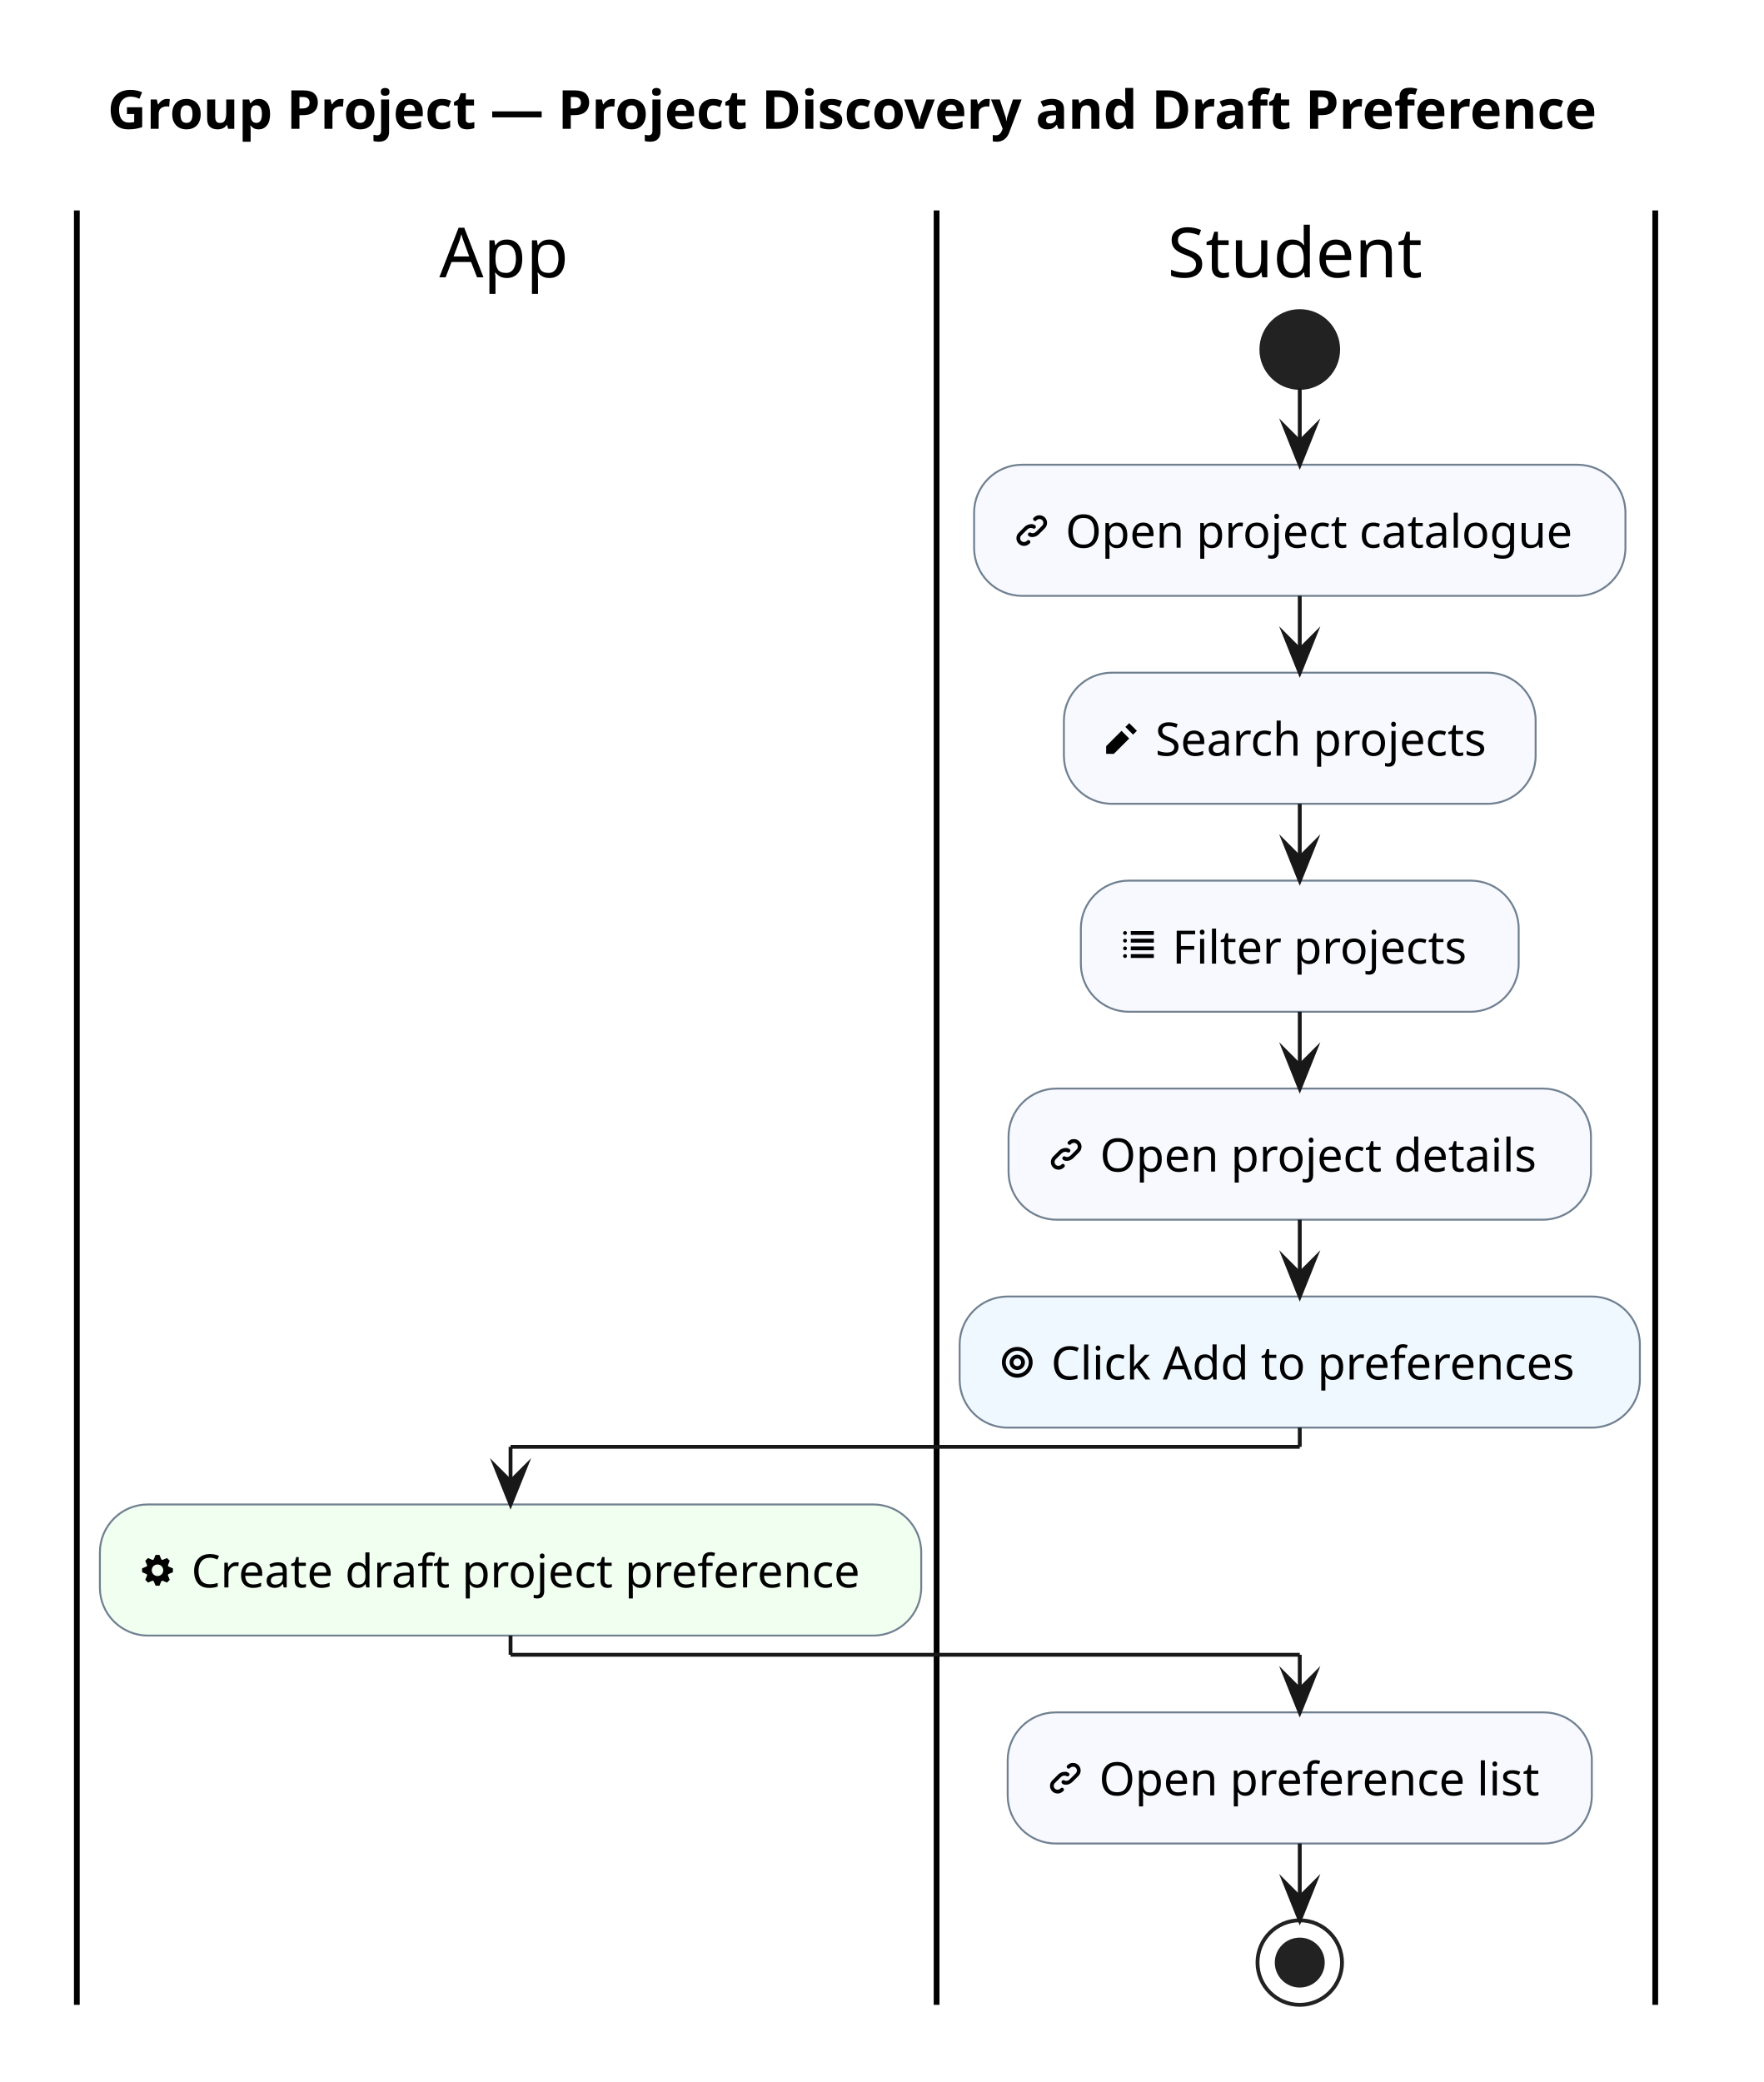
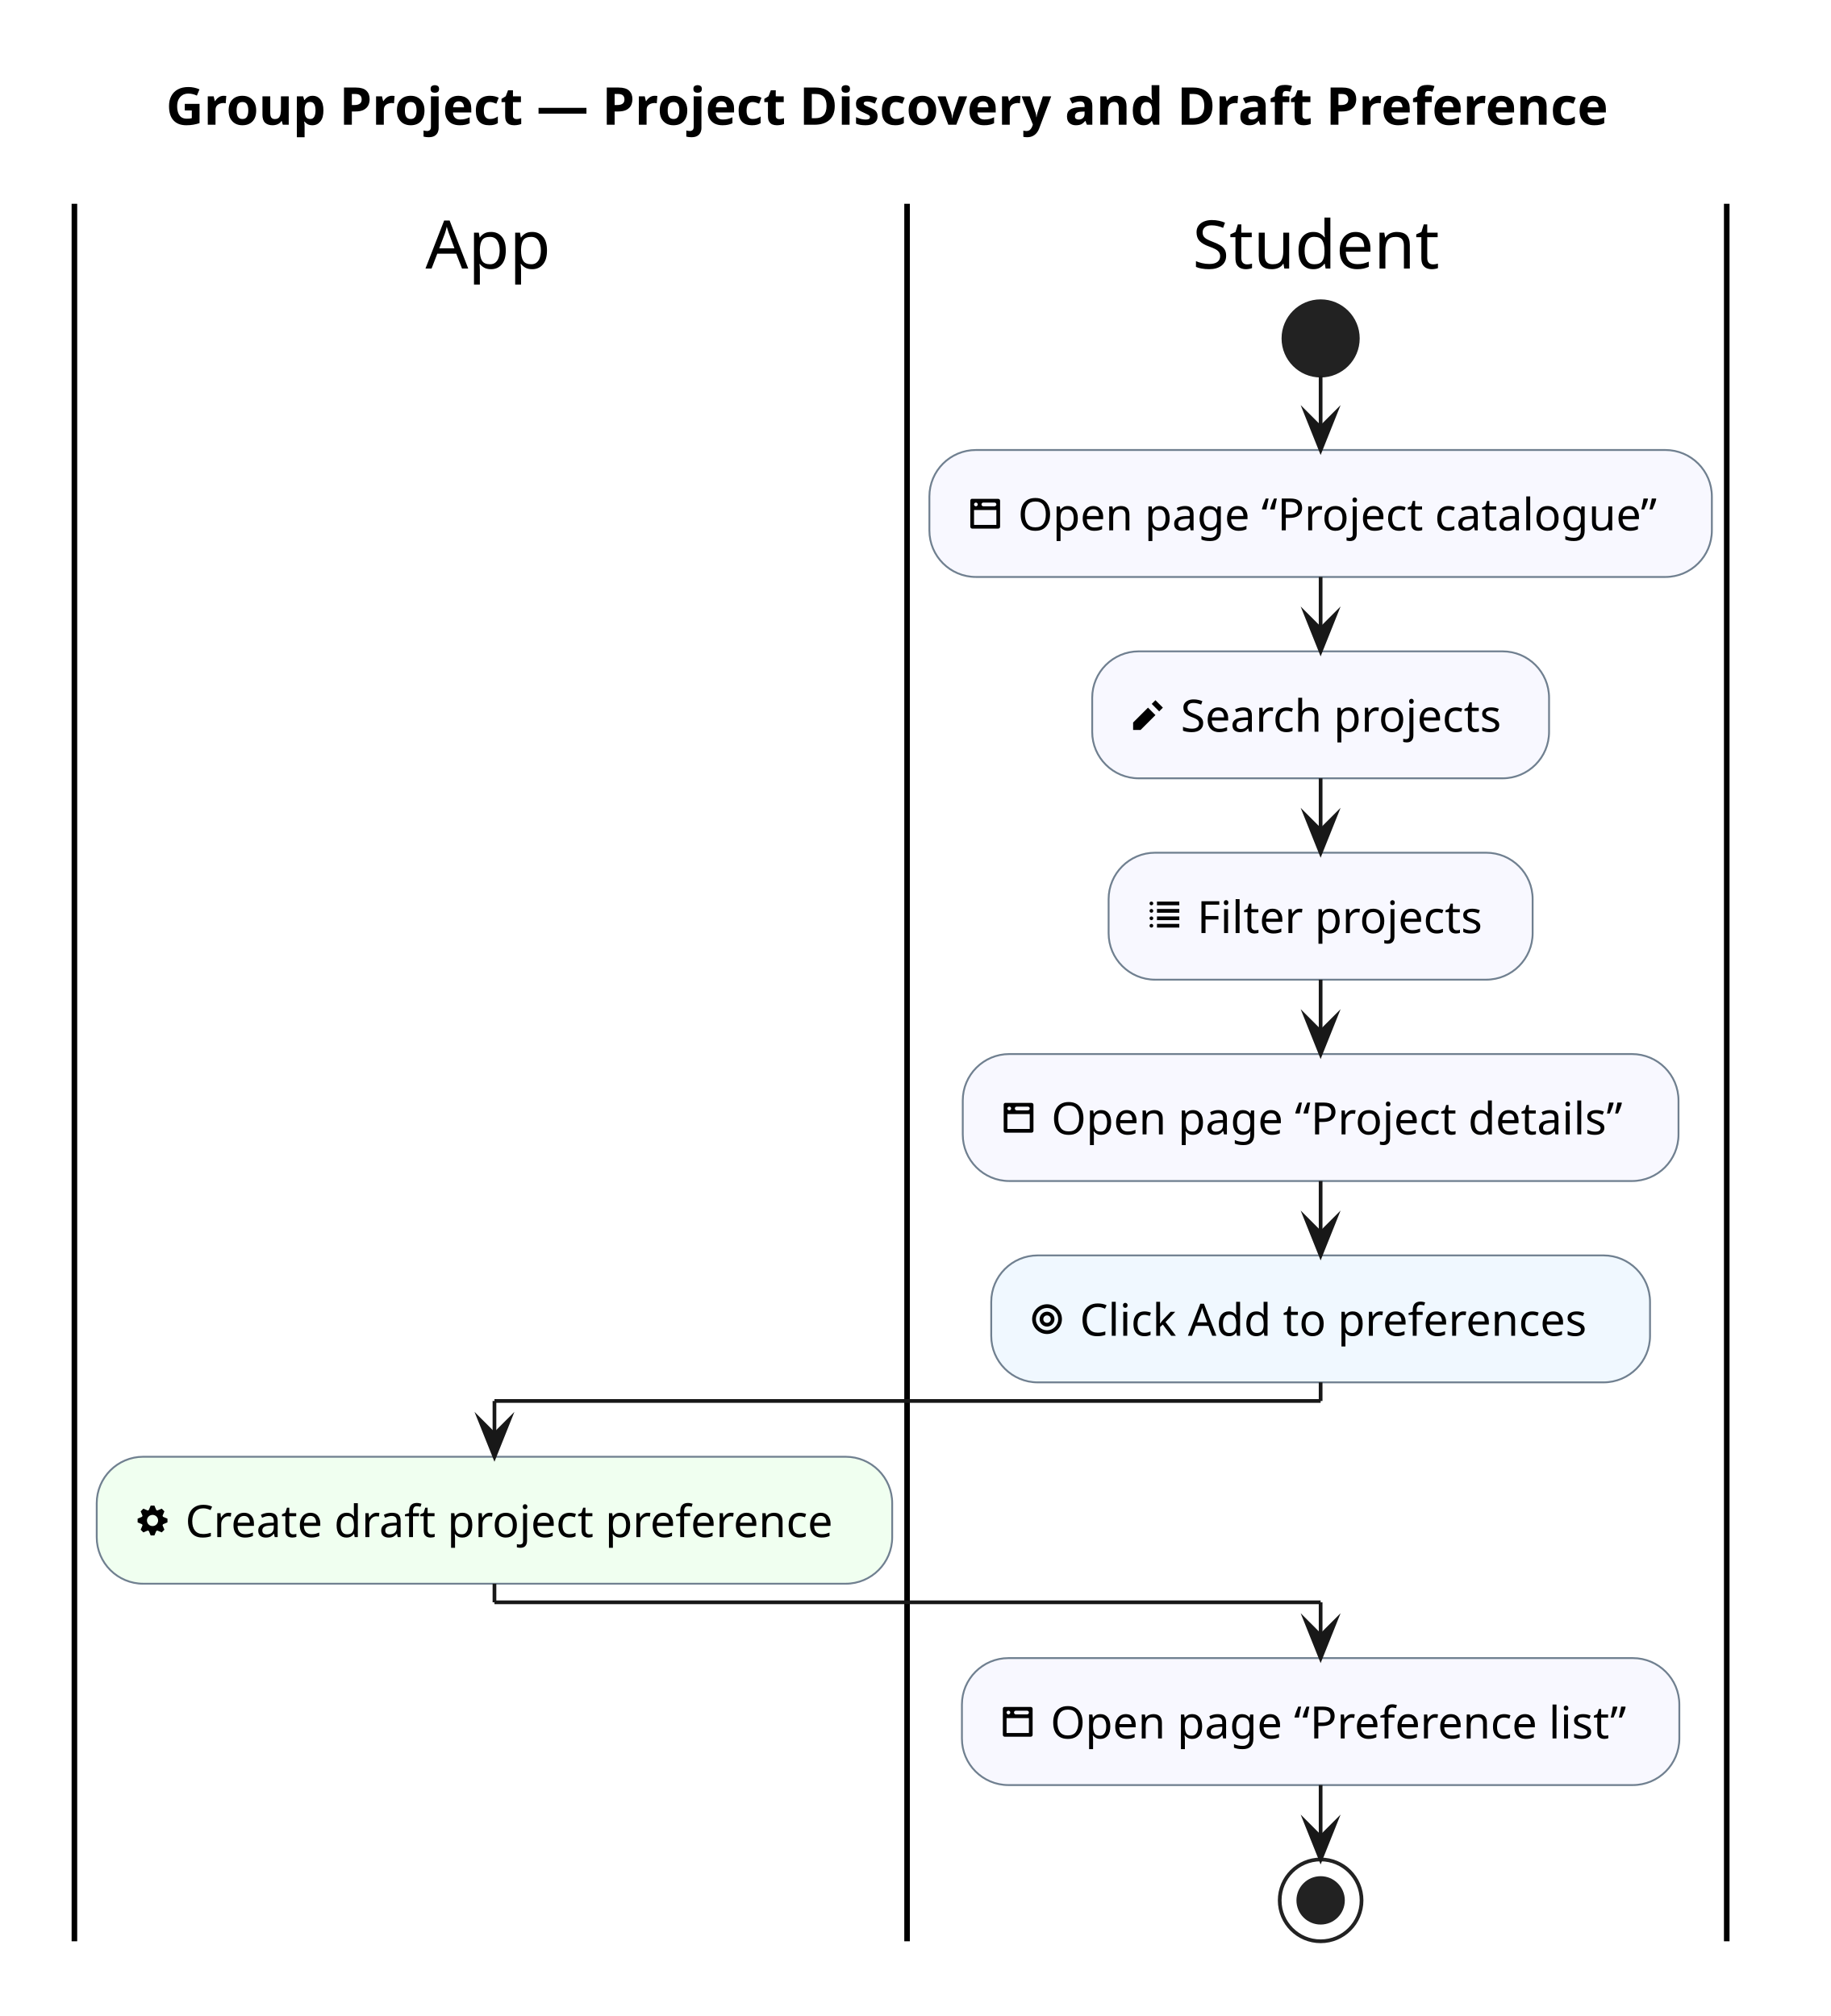
- <svg xmlns="http://www.w3.org/2000/svg" contentStyleType="text/css" data-diagram-type="ACTIVITY" height="542px" preserveAspectRatio="none" style="width:459px;height:542px;background:#FFFFFF;" version="1.1" viewBox="0 0 459 542" width="459px" zoomAndPan="magnify">
+ <svg xmlns="http://www.w3.org/2000/svg" contentStyleType="text/css" data-diagram-type="ACTIVITY" height="542px" preserveAspectRatio="none" style="width:492px;height:542px;background:#FFFFFF;" version="1.1" viewBox="0 0 492 542" width="492px" zoomAndPan="magnify">
  <defs />
  <g>
    <g class="title" data-source-line="2">
-       <text fill="#000000" font-family="sans-serif" font-size="14" font-weight="700" lengthAdjust="spacing" textLength="401.728" x="27.997" y="33.535">Group Project — Project Discovery and Draft Preference</text>
+       <text fill="#000000" font-family="sans-serif" font-size="14" font-weight="700" lengthAdjust="spacing" textLength="401.728" x="44.617" y="33.535">Group Project — Project Discovery and Draft Preference</text>
    </g>
-     <rect fill="none" height="21.199" style="stroke:none;stroke-width:1;" width="412.721" x="20" y="54.785" />
+     <rect fill="none" height="21.199" style="stroke:none;stroke-width:1;" width="445.961" x="20" y="54.785" />
    <rect fill="#F0FFF0" height="34.133" rx="12.5" ry="12.5" style="stroke:#708090;stroke-width:0.5;" width="213.803" x="26" y="391.648" />
    <path d="M40.5,404.781 L40,405.971 C39.9,406.001 39.81,406.051 39.72,406.101 L38.53,405.601 L37.81,406.321 L38.31,407.511 C38.26,407.611 38.22,407.691 38.18,407.791 L36.99,408.291 L36.99,409.291 L38.18,409.791 C38.22,409.891 38.26,409.971 38.31,410.071 L37.81,411.261 L38.53,411.981 L39.72,411.481 C39.81,411.521 39.9,411.571 40,411.611 L40.5,412.801 L41.5,412.801 L42,411.611 C42.09,411.571 42.19,411.531 42.28,411.481 L43.47,411.981 L44.19,411.261 L43.69,410.071 C43.73,409.981 43.78,409.881 43.82,409.791 L45.01,409.291 L45.01,408.291 L43.82,407.791 C43.79,407.701 43.74,407.601 43.69,407.511 L44.19,406.321 L43.47,405.601 L42.28,406.101 C42.19,406.061 42.09,406.011 42,405.971 L41.5,404.781 L40.5,404.781 M41,407.281 C41.83,407.281 42.5,407.951 42.5,408.781 C42.5,409.611 41.83,410.281 41,410.281 C40.17,410.281 39.5,409.611 39.5,408.781 C39.5,407.951 40.17,407.281 41,407.281" fill="#000000" />
    <text fill="#000000" font-family="sans-serif" font-size="12" lengthAdjust="spacing" textLength="180.006" x="49.797" y="413.25">Create draft project preference</text>
    <line style="stroke:#000000;stroke-width:1.5;" x1="20" x2="20" y1="54.785" y2="521.914" />
-     <ellipse cx="338.338" cy="90.984" fill="#222222" rx="10" ry="10" style="stroke:#222222;stroke-width:1;" />
-     <rect fill="#F8F8FF" height="34.133" rx="12.5" ry="12.5" style="stroke:#708090;stroke-width:0.5;" width="169.547" x="253.565" y="120.984" />
-     <path d="M270.445,134.147 C270.264,134.157 270.084,134.177 269.914,134.237 C269.644,134.337 269.385,134.487 269.164,134.707 A0.5,0.5 0 1 0 269.854,135.397 C269.964,135.287 270.094,135.227 270.235,135.177 C270.584,135.057 271.014,135.107 271.295,135.397 C271.685,135.787 271.685,136.437 271.295,136.837 L269.795,138.337 C269.354,138.777 268.995,138.817 268.735,138.807 C268.474,138.797 268.325,138.677 268.325,138.677 A0.5,0.5 0 1 0 267.825,139.557 C268.164,139.777 268.164,139.777 268.664,139.807 C269.164,139.837 269.865,139.647 270.474,139.027 L271.974,137.527 C272.755,136.747 272.755,135.487 271.974,134.717 C271.695,134.437 271.365,134.267 271.005,134.187 C270.825,134.147 270.625,134.147 270.445,134.157 M268.445,136.457 C267.945,136.437 267.255,136.607 266.664,137.207 L265.164,138.707 C264.385,139.487 264.385,140.747 265.164,141.517 C265.724,142.077 266.524,142.237 267.224,141.987 C267.495,141.887 267.755,141.737 267.974,141.517 A0.5,0.5 0 1 0 267.284,140.827 C267.175,140.937 267.045,140.997 266.904,141.047 C266.555,141.167 266.125,141.117 265.844,140.827 C265.454,140.437 265.454,139.787 265.844,139.387 L267.344,137.887 C267.745,137.487 268.094,137.437 268.375,137.447 C268.654,137.457 268.844,137.537 268.844,137.537 A0.5,0.5 0 1 0 269.284,136.657 C268.945,136.457 268.945,136.457 268.445,136.437" fill="#000000" />
-     <text fill="#000000" font-family="sans-serif" font-size="12" lengthAdjust="spacing" textLength="135.75" x="277.361" y="142.586">Open project catalogue</text>
-     <rect fill="#F8F8FF" height="34.133" rx="12.5" ry="12.5" style="stroke:#708090;stroke-width:0.5;" width="122.795" x="276.94" y="175.117" />
-     <path d="M293.94,188.25 L292.94,189.25 L294.94,191.25 L295.94,190.25 L293.94,188.25 M291.94,190.25 L287.94,194.25 L287.94,196.25 L289.94,196.25 L293.94,192.25 L291.94,190.25" fill="#000000" />
-     <text fill="#000000" font-family="sans-serif" font-size="12" lengthAdjust="spacing" textLength="88.998" x="300.737" y="196.719">Search projects</text>
-     <rect fill="#F8F8FF" height="34.133" rx="12.5" ry="12.5" style="stroke:#708090;stroke-width:0.5;" width="113.971" x="281.353" y="229.25" />
-     <path d="M292.853,242.383 C292.572,242.383 292.353,242.603 292.353,242.883 C292.353,243.163 292.572,243.383 292.853,243.383 C293.132,243.383 293.353,243.163 293.353,242.883 C293.353,242.603 293.132,242.383 292.853,242.383 M294.353,242.383 L294.353,243.383 L300.353,243.383 L300.353,242.383 L294.353,242.383 M292.853,244.383 C292.572,244.383 292.353,244.603 292.353,244.883 C292.353,245.163 292.572,245.383 292.853,245.383 C293.132,245.383 293.353,245.163 293.353,244.883 C293.353,244.603 293.132,244.383 292.853,244.383 M294.353,244.383 L294.353,245.383 L300.353,245.383 L300.353,244.383 L294.353,244.383 M292.853,246.383 C292.572,246.383 292.353,246.603 292.353,246.883 C292.353,247.163 292.572,247.383 292.853,247.383 C293.132,247.383 293.353,247.163 293.353,246.883 C293.353,246.603 293.132,246.383 292.853,246.383 M294.353,246.383 L294.353,247.383 L300.353,247.383 L300.353,246.383 L294.353,246.383 M292.853,248.383 C292.572,248.383 292.353,248.603 292.353,248.883 C292.353,249.163 292.572,249.383 292.853,249.383 C293.132,249.383 293.353,249.163 293.353,248.883 C293.353,248.603 293.132,248.383 292.853,248.383 M294.353,248.383 L294.353,249.383 L300.353,249.383 L300.353,248.383 L294.353,248.383" fill="#000000" />
-     <text fill="#000000" font-family="sans-serif" font-size="12" lengthAdjust="spacing" textLength="80.174" x="305.149" y="250.852">Filter projects</text>
-     <rect fill="#F8F8FF" height="34.133" rx="12.5" ry="12.5" style="stroke:#708090;stroke-width:0.5;" width="151.611" x="262.532" y="283.383" />
-     <path d="M279.412,296.546 C279.232,296.556 279.052,296.576 278.882,296.636 C278.612,296.736 278.352,296.886 278.132,297.106 A0.5,0.5 0 1 0 278.822,297.796 C278.932,297.686 279.062,297.626 279.202,297.576 C279.552,297.456 279.982,297.506 280.262,297.796 C280.652,298.186 280.652,298.836 280.262,299.236 L278.762,300.736 C278.322,301.176 277.962,301.216 277.702,301.206 C277.442,301.196 277.292,301.076 277.292,301.076 A0.5,0.5 0 1 0 276.792,301.956 C277.132,302.176 277.132,302.176 277.632,302.206 C278.132,302.236 278.832,302.046 279.442,301.426 L280.942,299.926 C281.722,299.146 281.722,297.886 280.942,297.116 C280.662,296.836 280.332,296.666 279.972,296.586 C279.792,296.546 279.592,296.546 279.412,296.556 M277.412,298.856 C276.912,298.836 276.222,299.006 275.632,299.606 L274.132,301.106 C273.352,301.886 273.352,303.146 274.132,303.916 C274.692,304.476 275.492,304.636 276.192,304.386 C276.462,304.286 276.722,304.136 276.942,303.916 A0.5,0.5 0 1 0 276.252,303.226 C276.142,303.336 276.012,303.396 275.872,303.446 C275.522,303.566 275.092,303.516 274.812,303.226 C274.422,302.836 274.422,302.186 274.812,301.786 L276.312,300.286 C276.712,299.886 277.062,299.836 277.342,299.846 C277.622,299.856 277.812,299.936 277.812,299.936 A0.5,0.5 0 1 0 278.252,299.056 C277.912,298.856 277.912,298.856 277.412,298.836" fill="#000000" />
-     <text fill="#000000" font-family="sans-serif" font-size="12" lengthAdjust="spacing" textLength="117.814" x="286.329" y="304.984">Open project details</text>
-     <rect fill="#F0F8FF" height="34.133" rx="12.5" ry="12.5" style="stroke:#708090;stroke-width:0.5;" width="177.07" x="249.803" y="337.516" />
-     <path d="M264.803,350.648 C262.603,350.648 260.803,352.448 260.803,354.648 C260.803,356.848 262.603,358.648 264.803,358.648 C267.003,358.648 268.803,356.848 268.803,354.648 C268.803,352.448 267.003,350.648 264.803,350.648 M264.803,351.648 C266.463,351.648 267.803,352.988 267.803,354.648 C267.803,356.308 266.463,357.648 264.803,357.648 C263.143,357.648 261.803,356.308 261.803,354.648 C261.803,352.988 263.143,351.648 264.803,351.648 M264.803,352.648 C263.703,352.648 262.803,353.548 262.803,354.648 C262.803,355.748 263.703,356.648 264.803,356.648 C265.903,356.648 266.803,355.748 266.803,354.648 C266.803,353.548 265.903,352.648 264.803,352.648 M264.803,353.648 C265.363,353.648 265.803,354.088 265.803,354.648 C265.803,355.208 265.363,355.648 264.803,355.648 C264.243,355.648 263.803,355.208 263.803,354.648 C263.803,354.088 264.243,353.648 264.803,353.648" fill="#000000" />
-     <text fill="#000000" font-family="sans-serif" font-size="12" lengthAdjust="spacing" textLength="143.273" x="273.6" y="359.117">Click Add to preferences</text>
-     <rect fill="#F8F8FF" height="34.133" rx="12.5" ry="12.5" style="stroke:#708090;stroke-width:0.5;" width="152.062" x="262.307" y="445.781" />
-     <path d="M279.187,458.944 C279.007,458.954 278.827,458.974 278.657,459.034 C278.387,459.134 278.127,459.284 277.907,459.504 A0.5,0.5 0 1 0 278.597,460.194 C278.707,460.084 278.837,460.024 278.977,459.974 C279.327,459.854 279.757,459.904 280.037,460.194 C280.427,460.584 280.427,461.234 280.037,461.634 L278.537,463.134 C278.097,463.574 277.737,463.614 277.477,463.604 C277.217,463.594 277.067,463.474 277.067,463.474 A0.5,0.5 0 1 0 276.567,464.354 C276.907,464.574 276.907,464.574 277.407,464.604 C277.907,464.634 278.607,464.444 279.217,463.824 L280.717,462.324 C281.497,461.544 281.497,460.284 280.717,459.514 C280.437,459.234 280.107,459.064 279.747,458.984 C279.567,458.944 279.367,458.944 279.187,458.954 M277.187,461.254 C276.687,461.234 275.997,461.404 275.407,462.004 L273.907,463.504 C273.127,464.284 273.127,465.544 273.907,466.314 C274.467,466.874 275.267,467.034 275.967,466.784 C276.237,466.684 276.497,466.534 276.717,466.314 A0.5,0.5 0 1 0 276.027,465.624 C275.917,465.734 275.787,465.794 275.647,465.844 C275.297,465.964 274.867,465.914 274.587,465.624 C274.197,465.234 274.197,464.584 274.587,464.184 L276.087,462.684 C276.487,462.284 276.837,462.234 277.117,462.244 C277.397,462.254 277.587,462.334 277.587,462.334 A0.5,0.5 0 1 0 278.027,461.454 C277.687,461.254 277.687,461.254 277.187,461.234" fill="#000000" />
-     <text fill="#000000" font-family="sans-serif" font-size="12" lengthAdjust="spacing" textLength="118.266" x="286.103" y="467.383">Open preference list</text>
-     <ellipse cx="338.338" cy="510.914" fill="none" rx="11" ry="11" style="stroke:#222222;stroke-width:1;" />
-     <ellipse cx="338.338" cy="510.914" fill="#222222" rx="6" ry="6" style="stroke:#222222;stroke-width:1;" />
+     <ellipse cx="354.958" cy="90.984" fill="#222222" rx="10" ry="10" style="stroke:#222222;stroke-width:1;" />
+     <rect fill="#F8F8FF" height="34.133" rx="12.5" ry="12.5" style="stroke:#708090;stroke-width:0.5;" width="210.31" x="249.803" y="120.984" />
+     <path d="M261.143,134.117 A0.5,0.5 0 0 0 260.803,134.617 L260.803,141.617 A0.5,0.5 0 0 0 261.303,142.117 L268.303,142.117 A0.5,0.5 0 0 0 268.803,141.617 L268.803,134.617 A0.5,0.5 0 0 0 268.303,134.117 L261.303,134.117 A0.5,0.5 0 0 0 261.213,134.117 A0.5,0.5 0 0 0 261.153,134.117 M262.303,135.117 C262.583,135.117 262.803,135.337 262.803,135.617 C262.803,135.897 262.583,136.117 262.303,136.117 C262.023,136.117 261.803,135.897 261.803,135.617 C261.803,135.337 262.023,135.117 262.303,135.117 M264.303,135.117 L267.303,135.117 C267.583,135.117 267.803,135.337 267.803,135.617 C267.803,135.897 267.583,136.117 267.303,136.117 L264.303,136.117 C264.023,136.117 263.803,135.897 263.803,135.617 C263.803,135.337 264.023,135.117 264.303,135.117 M261.803,137.117 L267.803,137.117 L267.803,141.117 L261.803,141.117 L261.803,137.117" fill="#000000" />
+     <text fill="#000000" font-family="sans-serif" font-size="12" lengthAdjust="spacing" textLength="176.514" x="273.6" y="142.586">Open page “Project catalogue”</text>
+     <rect fill="#F8F8FF" height="34.133" rx="12.5" ry="12.5" style="stroke:#708090;stroke-width:0.5;" width="122.795" x="293.56" y="175.117" />
+     <path d="M310.56,188.25 L309.56,189.25 L311.56,191.25 L312.56,190.25 L310.56,188.25 M308.56,190.25 L304.56,194.25 L304.56,196.25 L306.56,196.25 L310.56,192.25 L308.56,190.25" fill="#000000" />
+     <text fill="#000000" font-family="sans-serif" font-size="12" lengthAdjust="spacing" textLength="88.998" x="317.357" y="196.719">Search projects</text>
+     <rect fill="#F8F8FF" height="34.133" rx="12.5" ry="12.5" style="stroke:#708090;stroke-width:0.5;" width="113.971" x="297.973" y="229.25" />
+     <path d="M309.473,242.383 C309.193,242.383 308.973,242.603 308.973,242.883 C308.973,243.163 309.193,243.383 309.473,243.383 C309.753,243.383 309.973,243.163 309.973,242.883 C309.973,242.603 309.753,242.383 309.473,242.383 M310.973,242.383 L310.973,243.383 L316.973,243.383 L316.973,242.383 L310.973,242.383 M309.473,244.383 C309.193,244.383 308.973,244.603 308.973,244.883 C308.973,245.163 309.193,245.383 309.473,245.383 C309.753,245.383 309.973,245.163 309.973,244.883 C309.973,244.603 309.753,244.383 309.473,244.383 M310.973,244.383 L310.973,245.383 L316.973,245.383 L316.973,244.383 L310.973,244.383 M309.473,246.383 C309.193,246.383 308.973,246.603 308.973,246.883 C308.973,247.163 309.193,247.383 309.473,247.383 C309.753,247.383 309.973,247.163 309.973,246.883 C309.973,246.603 309.753,246.383 309.473,246.383 M310.973,246.383 L310.973,247.383 L316.973,247.383 L316.973,246.383 L310.973,246.383 M309.473,248.383 C309.193,248.383 308.973,248.603 308.973,248.883 C308.973,249.163 309.193,249.383 309.473,249.383 C309.753,249.383 309.973,249.163 309.973,248.883 C309.973,248.603 309.753,248.383 309.473,248.383 M310.973,248.383 L310.973,249.383 L316.973,249.383 L316.973,248.383 L310.973,248.383" fill="#000000" />
+     <text fill="#000000" font-family="sans-serif" font-size="12" lengthAdjust="spacing" textLength="80.174" x="321.769" y="250.852">Filter projects</text>
+     <rect fill="#F8F8FF" height="34.133" rx="12.5" ry="12.5" style="stroke:#708090;stroke-width:0.5;" width="192.375" x="258.771" y="283.383" />
+     <path d="M270.111,296.516 A0.5,0.5 0 0 0 269.771,297.016 L269.771,304.016 A0.5,0.5 0 0 0 270.271,304.516 L277.271,304.516 A0.5,0.5 0 0 0 277.771,304.016 L277.771,297.016 A0.5,0.5 0 0 0 277.271,296.516 L270.271,296.516 A0.5,0.5 0 0 0 270.18,296.516 A0.5,0.5 0 0 0 270.12,296.516 M271.271,297.516 C271.55,297.516 271.771,297.736 271.771,298.016 C271.771,298.296 271.55,298.516 271.271,298.516 C270.99,298.516 270.771,298.296 270.771,298.016 C270.771,297.736 270.99,297.516 271.271,297.516 M273.271,297.516 L276.271,297.516 C276.55,297.516 276.771,297.736 276.771,298.016 C276.771,298.296 276.55,298.516 276.271,298.516 L273.271,298.516 C272.99,298.516 272.771,298.296 272.771,298.016 C272.771,297.736 272.99,297.516 273.271,297.516 M270.771,299.516 L276.771,299.516 L276.771,303.516 L270.771,303.516 L270.771,299.516" fill="#000000" />
+     <text fill="#000000" font-family="sans-serif" font-size="12" lengthAdjust="spacing" textLength="158.578" x="282.567" y="304.984">Open page “Project details”</text>
+     <rect fill="#F0F8FF" height="34.133" rx="12.5" ry="12.5" style="stroke:#708090;stroke-width:0.5;" width="177.07" x="266.423" y="337.516" />
+     <path d="M281.423,350.648 C279.223,350.648 277.423,352.448 277.423,354.648 C277.423,356.848 279.223,358.648 281.423,358.648 C283.623,358.648 285.423,356.848 285.423,354.648 C285.423,352.448 283.623,350.648 281.423,350.648 M281.423,351.648 C283.083,351.648 284.423,352.988 284.423,354.648 C284.423,356.308 283.083,357.648 281.423,357.648 C279.763,357.648 278.423,356.308 278.423,354.648 C278.423,352.988 279.763,351.648 281.423,351.648 M281.423,352.648 C280.323,352.648 279.423,353.548 279.423,354.648 C279.423,355.748 280.323,356.648 281.423,356.648 C282.523,356.648 283.423,355.748 283.423,354.648 C283.423,353.548 282.523,352.648 281.423,352.648 M281.423,353.648 C281.983,353.648 282.423,354.088 282.423,354.648 C282.423,355.208 281.983,355.648 281.423,355.648 C280.863,355.648 280.423,355.208 280.423,354.648 C280.423,354.088 280.863,353.648 281.423,353.648" fill="#000000" />
+     <text fill="#000000" font-family="sans-serif" font-size="12" lengthAdjust="spacing" textLength="143.273" x="290.22" y="359.117">Click Add to preferences</text>
+     <rect fill="#F8F8FF" height="34.133" rx="12.5" ry="12.5" style="stroke:#708090;stroke-width:0.5;" width="192.826" x="258.545" y="445.781" />
+     <path d="M269.885,458.914 A0.5,0.5 0 0 0 269.545,459.414 L269.545,466.414 A0.5,0.5 0 0 0 270.045,466.914 L277.045,466.914 A0.5,0.5 0 0 0 277.545,466.414 L277.545,459.414 A0.5,0.5 0 0 0 277.045,458.914 L270.045,458.914 A0.5,0.5 0 0 0 269.955,458.914 A0.5,0.5 0 0 0 269.895,458.914 M271.045,459.914 C271.325,459.914 271.545,460.134 271.545,460.414 C271.545,460.694 271.325,460.914 271.045,460.914 C270.765,460.914 270.545,460.694 270.545,460.414 C270.545,460.134 270.765,459.914 271.045,459.914 M273.045,459.914 L276.045,459.914 C276.325,459.914 276.545,460.134 276.545,460.414 C276.545,460.694 276.325,460.914 276.045,460.914 L273.045,460.914 C272.765,460.914 272.545,460.694 272.545,460.414 C272.545,460.134 272.765,459.914 273.045,459.914 M270.545,461.914 L276.545,461.914 L276.545,465.914 L270.545,465.914 L270.545,461.914" fill="#000000" />
+     <text fill="#000000" font-family="sans-serif" font-size="12" lengthAdjust="spacing" textLength="159.029" x="282.342" y="467.383">Open page “Preference list”</text>
+     <ellipse cx="354.958" cy="510.914" fill="none" rx="11" ry="11" style="stroke:#222222;stroke-width:1;" />
+     <ellipse cx="354.958" cy="510.914" fill="#222222" rx="6" ry="6" style="stroke:#222222;stroke-width:1;" />
    <line style="stroke:#000000;stroke-width:1.5;" x1="243.803" x2="243.803" y1="54.785" y2="521.914" />
-     <line style="stroke:#000000;stroke-width:1.5;" x1="430.873" x2="430.873" y1="54.785" y2="521.914" />
-     <line style="stroke:#181818;stroke-width:1;" x1="338.338" x2="338.338" y1="100.984" y2="120.984" />
-     <polygon fill="#181818" points="334.338,110.984,338.338,120.984,342.338,110.984,338.338,114.984" style="stroke:#181818;stroke-width:1;stroke-linejoin:miter;stroke-miterlimit:10;" />
-     <line style="stroke:#181818;stroke-width:1;" x1="338.338" x2="338.338" y1="155.117" y2="175.117" />
-     <polygon fill="#181818" points="334.338,165.117,338.338,175.117,342.338,165.117,338.338,169.117" style="stroke:#181818;stroke-width:1;stroke-linejoin:miter;stroke-miterlimit:10;" />
-     <line style="stroke:#181818;stroke-width:1;" x1="338.338" x2="338.338" y1="209.25" y2="229.25" />
-     <polygon fill="#181818" points="334.338,219.25,338.338,229.25,342.338,219.25,338.338,223.25" style="stroke:#181818;stroke-width:1;stroke-linejoin:miter;stroke-miterlimit:10;" />
-     <line style="stroke:#181818;stroke-width:1;" x1="338.338" x2="338.338" y1="263.383" y2="283.383" />
-     <polygon fill="#181818" points="334.338,273.383,338.338,283.383,342.338,273.383,338.338,277.383" style="stroke:#181818;stroke-width:1;stroke-linejoin:miter;stroke-miterlimit:10;" />
-     <line style="stroke:#181818;stroke-width:1;" x1="338.338" x2="338.338" y1="317.516" y2="337.516" />
-     <polygon fill="#181818" points="334.338,327.516,338.338,337.516,342.338,327.516,338.338,331.516" style="stroke:#181818;stroke-width:1;stroke-linejoin:miter;stroke-miterlimit:10;" />
-     <line style="stroke:#181818;stroke-width:1;" x1="338.338" x2="338.338" y1="479.914" y2="499.914" />
-     <polygon fill="#181818" points="334.338,489.914,338.338,499.914,342.338,489.914,338.338,493.914" style="stroke:#181818;stroke-width:1;stroke-linejoin:miter;stroke-miterlimit:10;" />
-     <line style="stroke:#181818;stroke-width:1;" x1="338.338" x2="338.338" y1="371.648" y2="376.648" />
-     <line style="stroke:#181818;stroke-width:1;" x1="338.338" x2="132.901" y1="376.648" y2="376.648" />
+     <line style="stroke:#000000;stroke-width:1.5;" x1="464.113" x2="464.113" y1="54.785" y2="521.914" />
+     <line style="stroke:#181818;stroke-width:1;" x1="354.958" x2="354.958" y1="100.984" y2="120.984" />
+     <polygon fill="#181818" points="350.958,110.984,354.958,120.984,358.958,110.984,354.958,114.984" style="stroke:#181818;stroke-width:1;stroke-linejoin:miter;stroke-miterlimit:10;" />
+     <line style="stroke:#181818;stroke-width:1;" x1="354.958" x2="354.958" y1="155.117" y2="175.117" />
+     <polygon fill="#181818" points="350.958,165.117,354.958,175.117,358.958,165.117,354.958,169.117" style="stroke:#181818;stroke-width:1;stroke-linejoin:miter;stroke-miterlimit:10;" />
+     <line style="stroke:#181818;stroke-width:1;" x1="354.958" x2="354.958" y1="209.25" y2="229.25" />
+     <polygon fill="#181818" points="350.958,219.25,354.958,229.25,358.958,219.25,354.958,223.25" style="stroke:#181818;stroke-width:1;stroke-linejoin:miter;stroke-miterlimit:10;" />
+     <line style="stroke:#181818;stroke-width:1;" x1="354.958" x2="354.958" y1="263.383" y2="283.383" />
+     <polygon fill="#181818" points="350.958,273.383,354.958,283.383,358.958,273.383,354.958,277.383" style="stroke:#181818;stroke-width:1;stroke-linejoin:miter;stroke-miterlimit:10;" />
+     <line style="stroke:#181818;stroke-width:1;" x1="354.958" x2="354.958" y1="317.516" y2="337.516" />
+     <polygon fill="#181818" points="350.958,327.516,354.958,337.516,358.958,327.516,354.958,331.516" style="stroke:#181818;stroke-width:1;stroke-linejoin:miter;stroke-miterlimit:10;" />
+     <line style="stroke:#181818;stroke-width:1;" x1="354.958" x2="354.958" y1="479.914" y2="499.914" />
+     <polygon fill="#181818" points="350.958,489.914,354.958,499.914,358.958,489.914,354.958,493.914" style="stroke:#181818;stroke-width:1;stroke-linejoin:miter;stroke-miterlimit:10;" />
+     <line style="stroke:#181818;stroke-width:1;" x1="354.958" x2="354.958" y1="371.648" y2="376.648" />
+     <line style="stroke:#181818;stroke-width:1;" x1="354.958" x2="132.901" y1="376.648" y2="376.648" />
    <line style="stroke:#181818;stroke-width:1;" x1="132.901" x2="132.901" y1="376.648" y2="391.648" />
    <polygon fill="#181818" points="128.901,381.648,132.901,391.648,136.901,381.648,132.901,385.648" style="stroke:#181818;stroke-width:1;stroke-linejoin:miter;stroke-miterlimit:10;" />
    <line style="stroke:#181818;stroke-width:1;" x1="132.901" x2="132.901" y1="425.781" y2="430.781" />
-     <line style="stroke:#181818;stroke-width:1;" x1="132.901" x2="338.338" y1="430.781" y2="430.781" />
-     <line style="stroke:#181818;stroke-width:1;" x1="338.338" x2="338.338" y1="430.781" y2="445.781" />
-     <polygon fill="#181818" points="334.338,435.781,338.338,445.781,342.338,435.781,338.338,439.781" style="stroke:#181818;stroke-width:1;stroke-linejoin:miter;stroke-miterlimit:10;" />
+     <line style="stroke:#181818;stroke-width:1;" x1="132.901" x2="354.958" y1="430.781" y2="430.781" />
+     <line style="stroke:#181818;stroke-width:1;" x1="354.958" x2="354.958" y1="430.781" y2="445.781" />
+     <polygon fill="#181818" points="350.958,435.781,354.958,445.781,358.958,435.781,354.958,439.781" style="stroke:#181818;stroke-width:1;stroke-linejoin:miter;stroke-miterlimit:10;" />
    <text fill="#000000" font-family="sans-serif" font-size="18" lengthAdjust="spacing" textLength="35.077" x="114.363" y="72.188">App</text>
-     <text fill="#000000" font-family="sans-serif" font-size="18" lengthAdjust="spacing" textLength="66.858" x="303.909" y="72.188">Student</text>
+     <text fill="#000000" font-family="sans-serif" font-size="18" lengthAdjust="spacing" textLength="66.858" x="320.529" y="72.188">Student</text>
  </g>
</svg>
